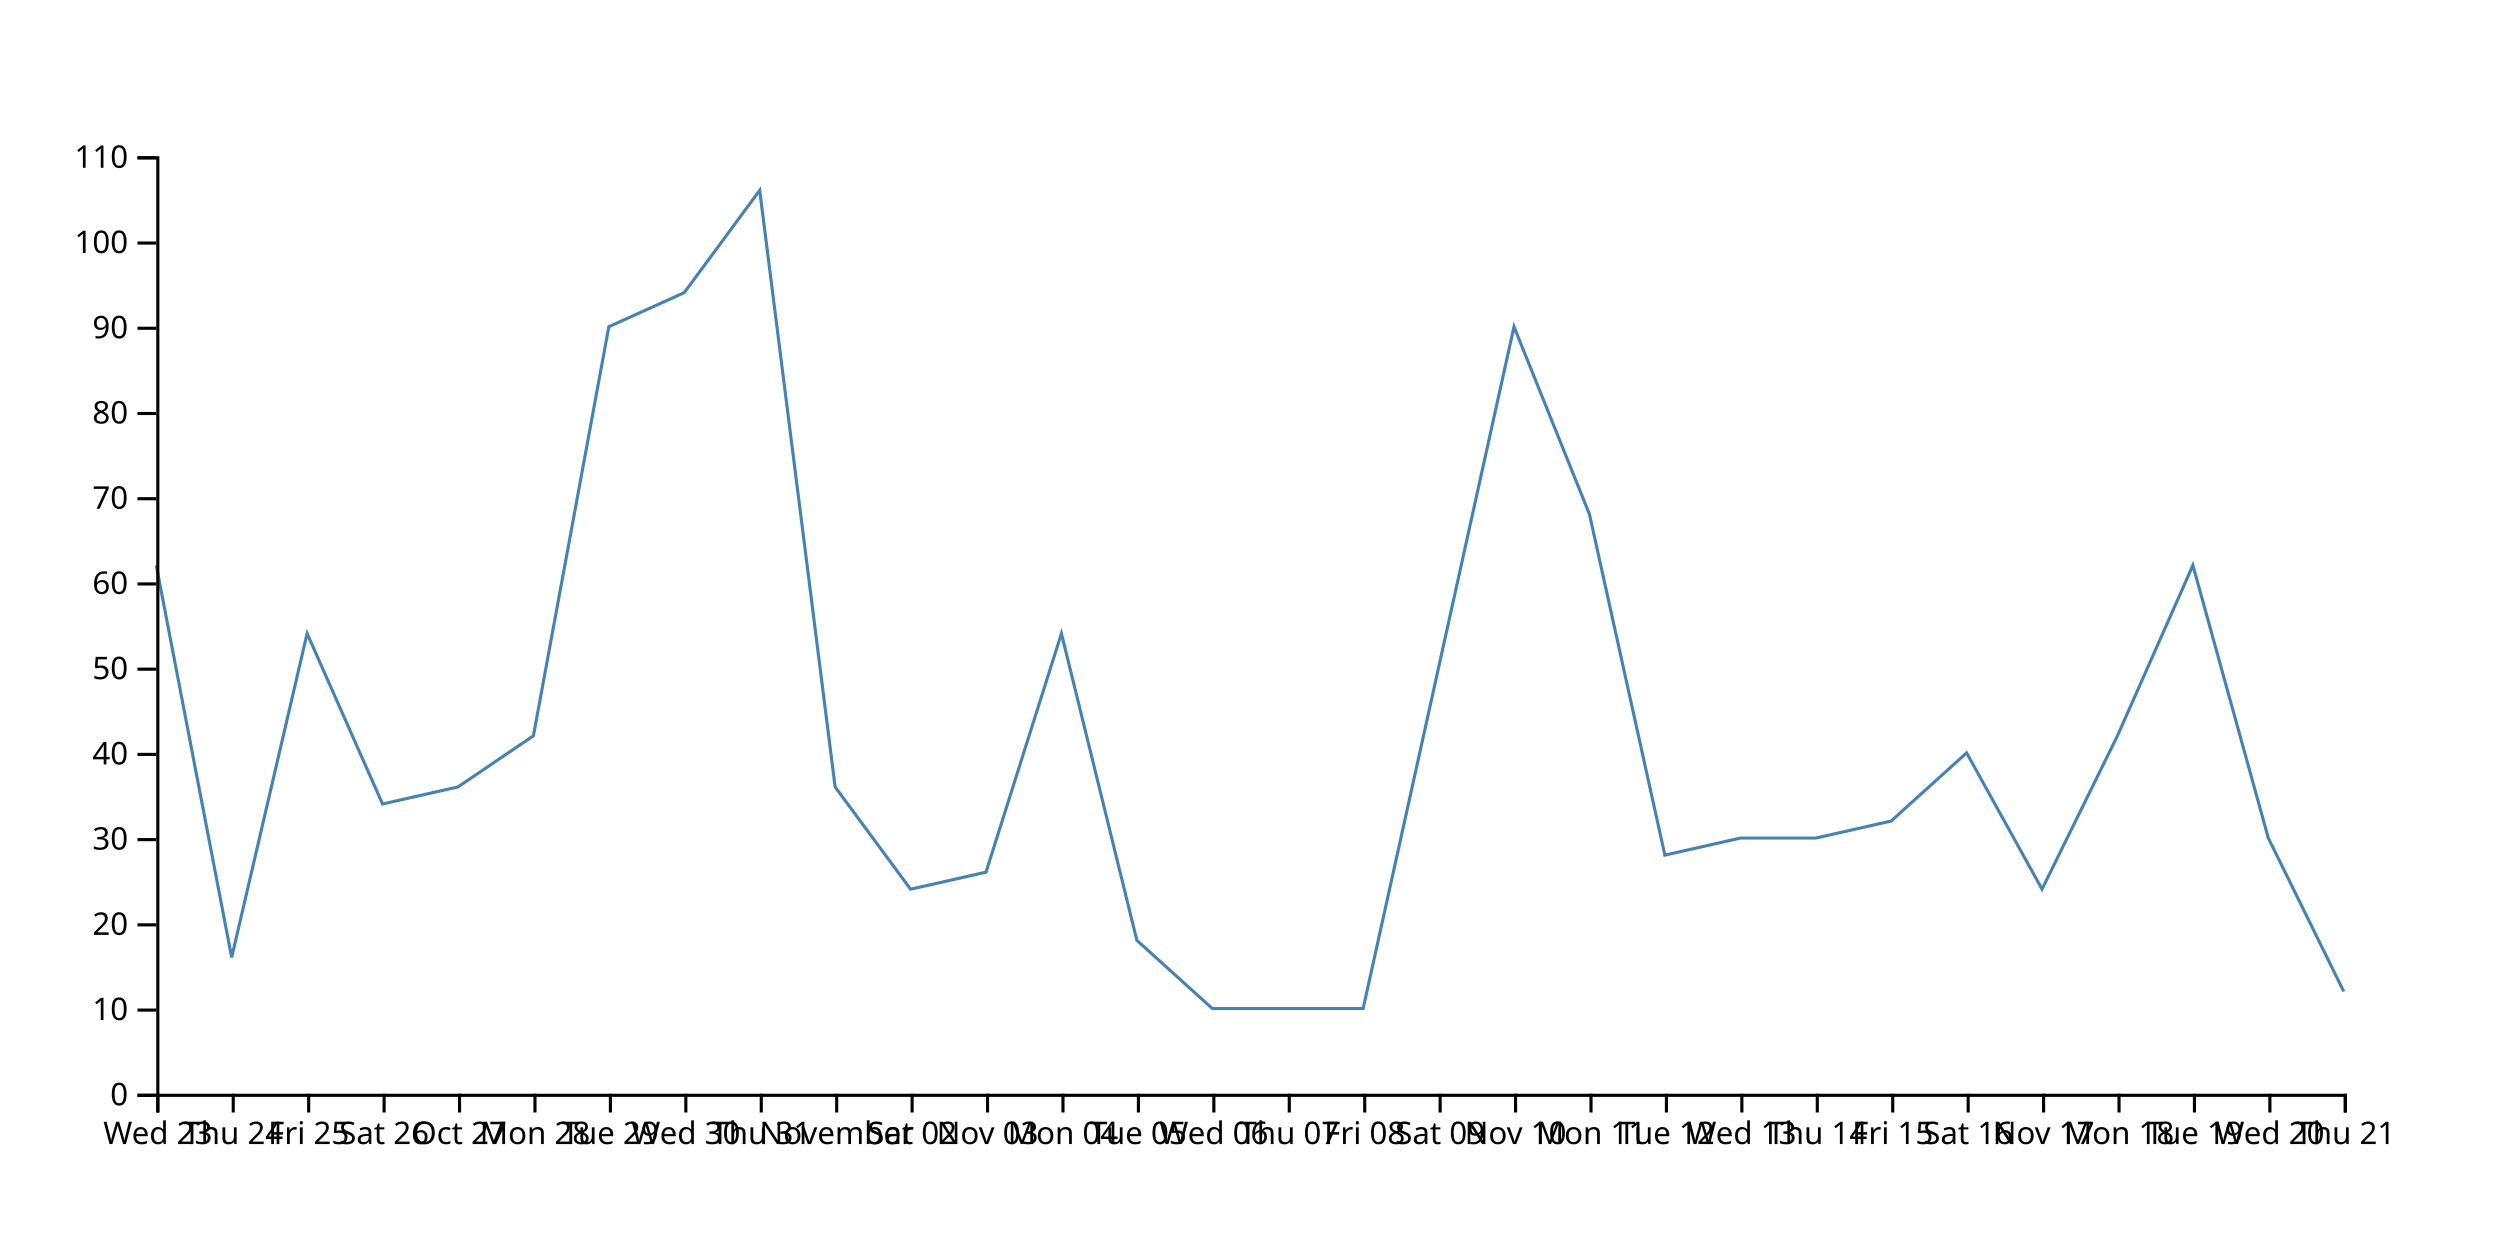
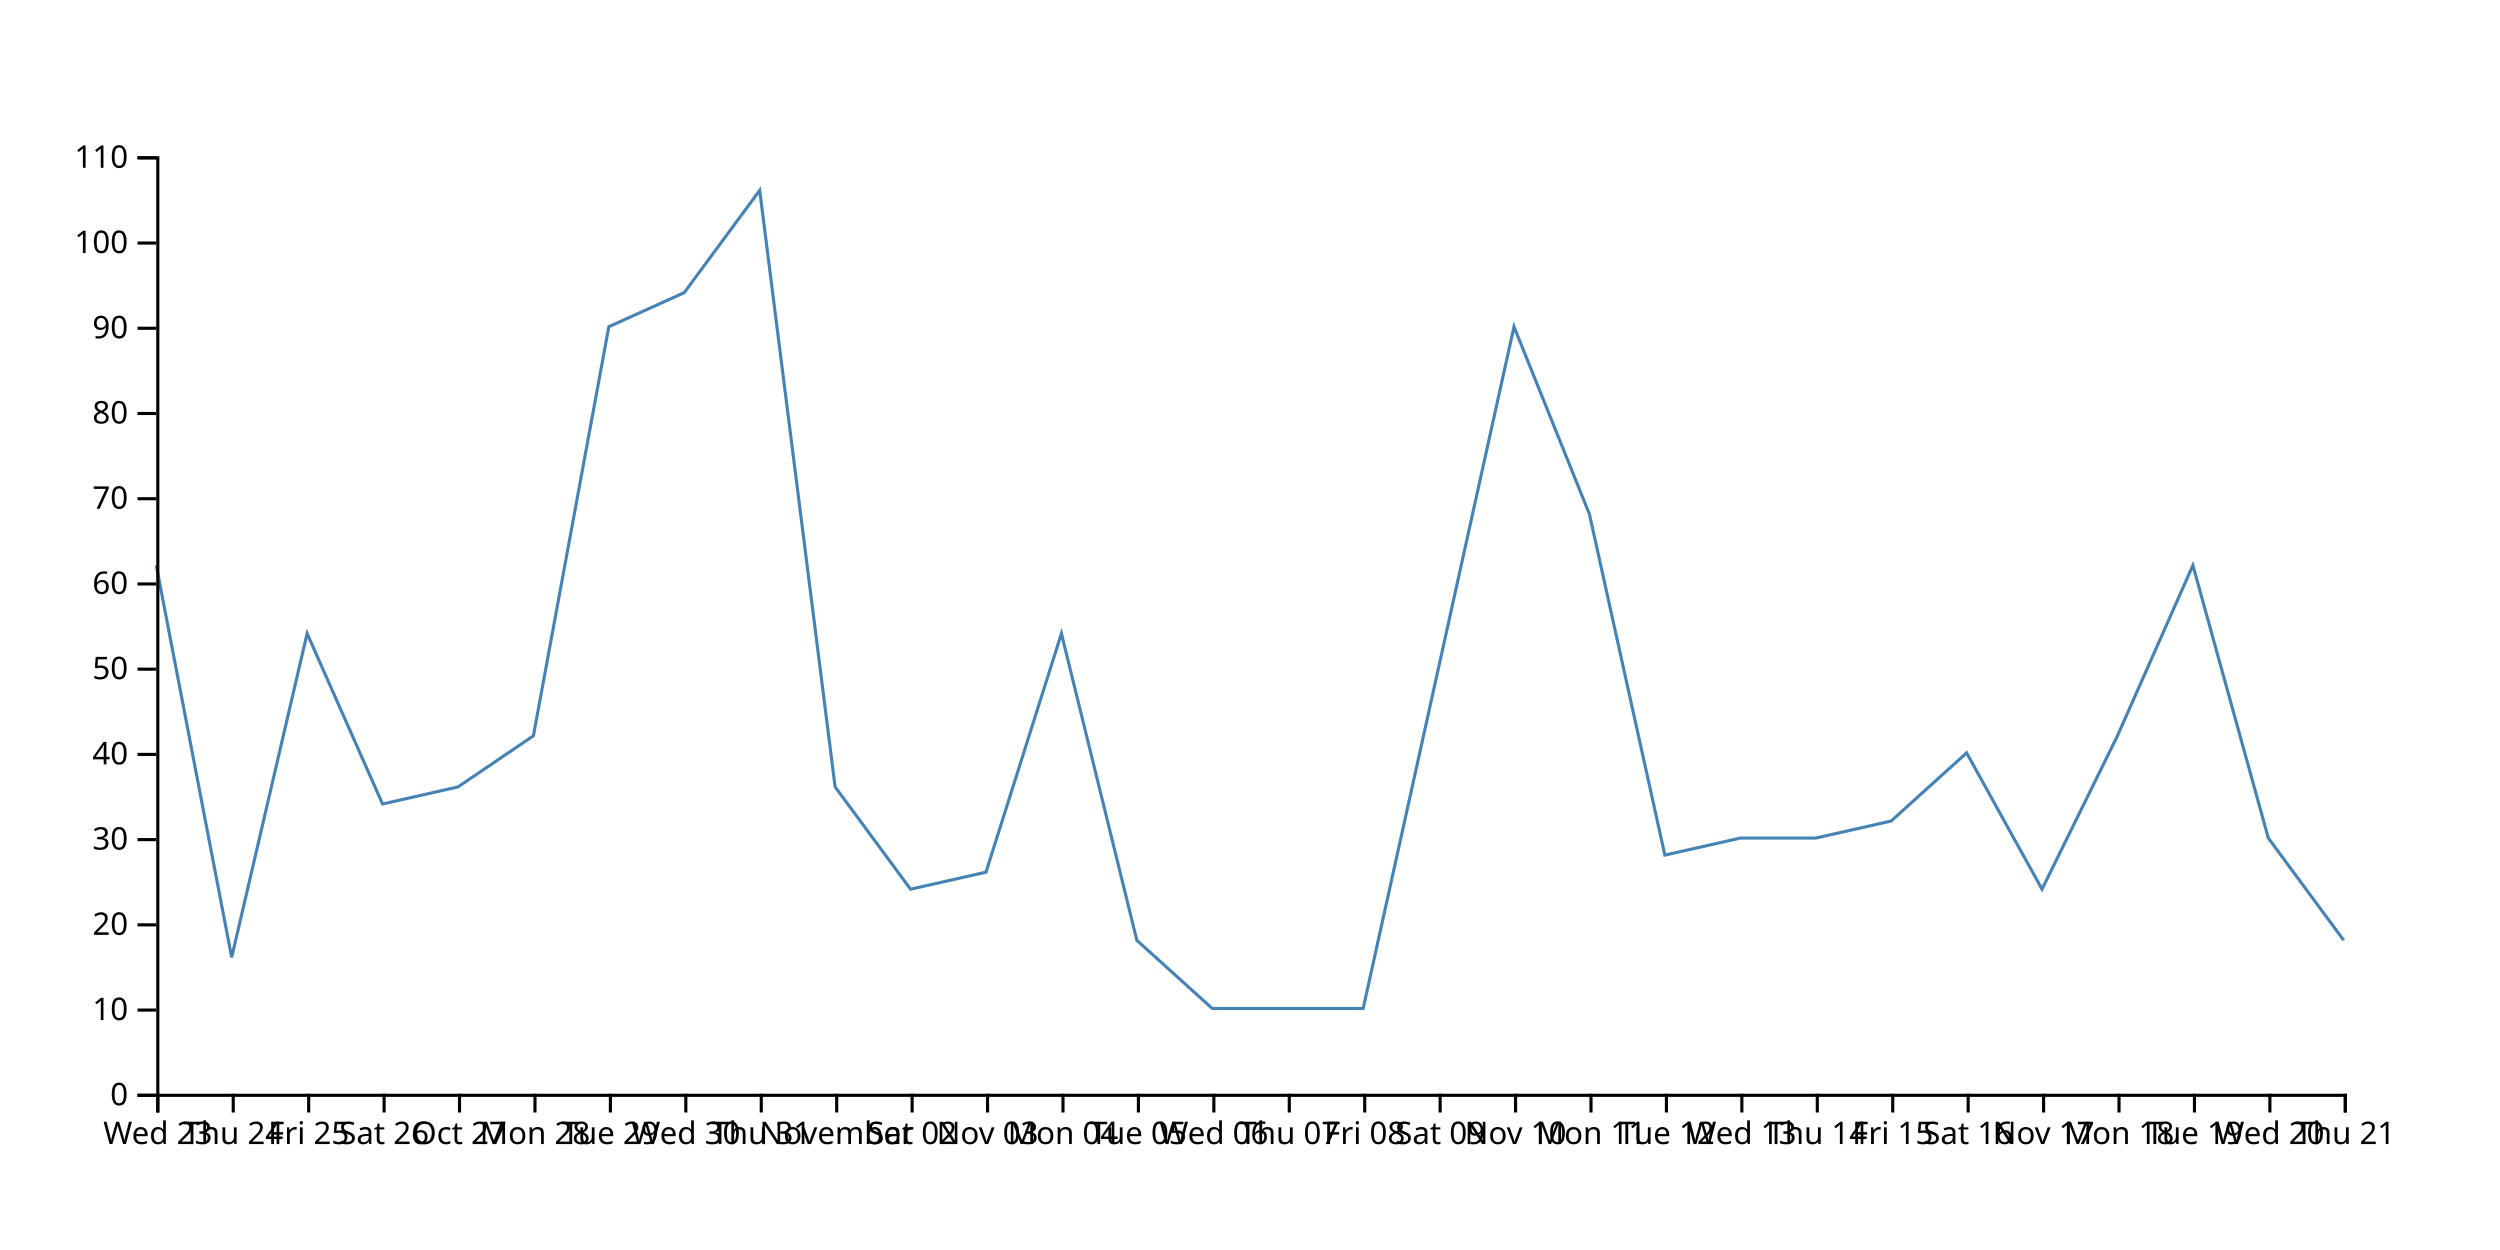
<svg xmlns="http://www.w3.org/2000/svg" width="800" height="400">
-   <path d="M750,317.273L725.862,268.182L701.724,180.909L677.586,235.455L653.448,284.545L629.31,240.909L605.172,262.727L581.034,268.182L556.897,268.182L532.759,273.636L508.621,164.545L484.483,104.545L460.345,213.636L436.207,322.727L412.069,322.727L387.931,322.727L363.793,300.909L339.655,202.727L315.517,279.091L291.379,284.545L267.241,251.818L243.103,60.909L218.966,93.636L194.828,104.545L170.69,235.455L146.552,251.818L122.414,257.273L98.276,202.727L74.138,306.364L50,180.909" fill="none" stroke="steelblue" />
+   <path d="M750,300.909L725.862,268.182L701.724,180.909L677.586,235.455L653.448,284.545L629.31,240.909L605.172,262.727L581.034,268.182L556.897,268.182L532.759,273.636L508.621,164.545L484.483,104.545L460.345,213.636L436.207,322.727L412.069,322.727L387.931,322.727L363.793,300.909L339.655,202.727L315.517,279.091L291.379,284.545L267.241,251.818L243.103,60.909L218.966,93.636L194.828,104.545L170.69,235.455L146.552,251.818L122.414,257.273L98.276,202.727L74.138,306.364L50,180.909" fill="none" stroke="steelblue" />
  <g transform="translate(0,350)" fill="none" font-size="10" font-family="sans-serif" text-anchor="middle">
    <path class="domain" stroke="currentColor" d="M50.5,6V0.5H750.5V6" />
    <g class="tick" opacity="1" transform="translate(50.5,0)">
      <line stroke="currentColor" y2="6" />
      <text fill="currentColor" y="9" dy="0.71em">Wed 23</text>
    </g>
    <g class="tick" opacity="1" transform="translate(74.63793,0)">
      <line stroke="currentColor" y2="6" />
      <text fill="currentColor" y="9" dy="0.71em">Thu 24</text>
    </g>
    <g class="tick" opacity="1" transform="translate(98.77586,0)">
      <line stroke="currentColor" y2="6" />
      <text fill="currentColor" y="9" dy="0.71em">Fri 25</text>
    </g>
    <g class="tick" opacity="1" transform="translate(122.9138,0)">
      <line stroke="currentColor" y2="6" />
      <text fill="currentColor" y="9" dy="0.71em">Sat 26</text>
    </g>
    <g class="tick" opacity="1" transform="translate(147.0517,0)">
      <line stroke="currentColor" y2="6" />
      <text fill="currentColor" y="9" dy="0.71em">Oct 27</text>
    </g>
    <g class="tick" opacity="1" transform="translate(171.1897,0)">
      <line stroke="currentColor" y2="6" />
      <text fill="currentColor" y="9" dy="0.71em">Mon 28</text>
    </g>
    <g class="tick" opacity="1" transform="translate(195.3276,0)">
      <line stroke="currentColor" y2="6" />
      <text fill="currentColor" y="9" dy="0.71em">Tue 29</text>
    </g>
    <g class="tick" opacity="1" transform="translate(219.4655,0)">
      <line stroke="currentColor" y2="6" />
      <text fill="currentColor" y="9" dy="0.71em">Wed 30</text>
    </g>
    <g class="tick" opacity="1" transform="translate(243.6034,0)">
      <line stroke="currentColor" y2="6" />
      <text fill="currentColor" y="9" dy="0.71em">Thu 31</text>
    </g>
    <g class="tick" opacity="1" transform="translate(267.7414,0)">
      <line stroke="currentColor" y2="6" />
      <text fill="currentColor" y="9" dy="0.71em">November</text>
    </g>
    <g class="tick" opacity="1" transform="translate(291.8793,0)">
      <line stroke="currentColor" y2="6" />
      <text fill="currentColor" y="9" dy="0.71em">Sat 02</text>
    </g>
    <g class="tick" opacity="1" transform="translate(316.0172,0)">
      <line stroke="currentColor" y2="6" />
      <text fill="currentColor" y="9" dy="0.71em">Nov 03</text>
    </g>
    <g class="tick" opacity="1" transform="translate(340.1552,0)">
      <line stroke="currentColor" y2="6" />
      <text fill="currentColor" y="9" dy="0.71em">Mon 04</text>
    </g>
    <g class="tick" opacity="1" transform="translate(364.2931,0)">
      <line stroke="currentColor" y2="6" />
      <text fill="currentColor" y="9" dy="0.71em">Tue 05</text>
    </g>
    <g class="tick" opacity="1" transform="translate(388.431,0)">
      <line stroke="currentColor" y2="6" />
      <text fill="currentColor" y="9" dy="0.71em">Wed 06</text>
    </g>
    <g class="tick" opacity="1" transform="translate(412.569,0)">
      <line stroke="currentColor" y2="6" />
      <text fill="currentColor" y="9" dy="0.71em">Thu 07</text>
    </g>
    <g class="tick" opacity="1" transform="translate(436.7069,0)">
      <line stroke="currentColor" y2="6" />
      <text fill="currentColor" y="9" dy="0.71em">Fri 08</text>
    </g>
    <g class="tick" opacity="1" transform="translate(460.8448,0)">
      <line stroke="currentColor" y2="6" />
      <text fill="currentColor" y="9" dy="0.71em">Sat 09</text>
    </g>
    <g class="tick" opacity="1" transform="translate(484.9828,0)">
      <line stroke="currentColor" y2="6" />
      <text fill="currentColor" y="9" dy="0.71em">Nov 10</text>
    </g>
    <g class="tick" opacity="1" transform="translate(509.1207,0)">
      <line stroke="currentColor" y2="6" />
      <text fill="currentColor" y="9" dy="0.71em">Mon 11</text>
    </g>
    <g class="tick" opacity="1" transform="translate(533.2586,0)">
      <line stroke="currentColor" y2="6" />
      <text fill="currentColor" y="9" dy="0.71em">Tue 12</text>
    </g>
    <g class="tick" opacity="1" transform="translate(557.3966,0)">
      <line stroke="currentColor" y2="6" />
      <text fill="currentColor" y="9" dy="0.71em">Wed 13</text>
    </g>
    <g class="tick" opacity="1" transform="translate(581.5345,0)">
      <line stroke="currentColor" y2="6" />
      <text fill="currentColor" y="9" dy="0.71em">Thu 14</text>
    </g>
    <g class="tick" opacity="1" transform="translate(605.6724,0)">
      <line stroke="currentColor" y2="6" />
      <text fill="currentColor" y="9" dy="0.71em">Fri 15</text>
    </g>
    <g class="tick" opacity="1" transform="translate(629.8103,0)">
      <line stroke="currentColor" y2="6" />
      <text fill="currentColor" y="9" dy="0.71em">Sat 16</text>
    </g>
    <g class="tick" opacity="1" transform="translate(653.9483,0)">
      <line stroke="currentColor" y2="6" />
      <text fill="currentColor" y="9" dy="0.71em">Nov 17</text>
    </g>
    <g class="tick" opacity="1" transform="translate(678.0862,0)">
      <line stroke="currentColor" y2="6" />
      <text fill="currentColor" y="9" dy="0.71em">Mon 18</text>
    </g>
    <g class="tick" opacity="1" transform="translate(702.2241,0)">
      <line stroke="currentColor" y2="6" />
      <text fill="currentColor" y="9" dy="0.71em">Tue 19</text>
    </g>
    <g class="tick" opacity="1" transform="translate(726.3621,0)">
      <line stroke="currentColor" y2="6" />
      <text fill="currentColor" y="9" dy="0.71em">Wed 20</text>
    </g>
    <g class="tick" opacity="1" transform="translate(750.5,0)">
      <line stroke="currentColor" y2="6" />
      <text fill="currentColor" y="9" dy="0.71em">Thu 21</text>
    </g>
  </g>
  <g transform="translate(50,0)" fill="none" font-size="10" font-family="sans-serif" text-anchor="end">
    <path class="domain" stroke="currentColor" d="M-6,350.5H0.5V50.5H-6" />
    <g class="tick" opacity="1" transform="translate(0,350.5)">
      <line stroke="currentColor" x2="-6" />
      <text fill="currentColor" x="-9" dy="0.32em">0</text>
    </g>
    <g class="tick" opacity="1" transform="translate(0,323.2273)">
      <line stroke="currentColor" x2="-6" />
      <text fill="currentColor" x="-9" dy="0.32em">10</text>
    </g>
    <g class="tick" opacity="1" transform="translate(0,295.9545)">
      <line stroke="currentColor" x2="-6" />
      <text fill="currentColor" x="-9" dy="0.32em">20</text>
    </g>
    <g class="tick" opacity="1" transform="translate(0,268.6818)">
      <line stroke="currentColor" x2="-6" />
      <text fill="currentColor" x="-9" dy="0.32em">30</text>
    </g>
    <g class="tick" opacity="1" transform="translate(0,241.4091)">
      <line stroke="currentColor" x2="-6" />
      <text fill="currentColor" x="-9" dy="0.32em">40</text>
    </g>
    <g class="tick" opacity="1" transform="translate(0,214.1364)">
      <line stroke="currentColor" x2="-6" />
      <text fill="currentColor" x="-9" dy="0.32em">50</text>
    </g>
    <g class="tick" opacity="1" transform="translate(0,186.8636)">
      <line stroke="currentColor" x2="-6" />
      <text fill="currentColor" x="-9" dy="0.32em">60</text>
    </g>
    <g class="tick" opacity="1" transform="translate(0,159.5909)">
      <line stroke="currentColor" x2="-6" />
      <text fill="currentColor" x="-9" dy="0.32em">70</text>
    </g>
    <g class="tick" opacity="1" transform="translate(0,132.3182)">
      <line stroke="currentColor" x2="-6" />
      <text fill="currentColor" x="-9" dy="0.32em">80</text>
    </g>
    <g class="tick" opacity="1" transform="translate(0,105.0455)">
      <line stroke="currentColor" x2="-6" />
      <text fill="currentColor" x="-9" dy="0.32em">90</text>
    </g>
    <g class="tick" opacity="1" transform="translate(0,77.77273)">
      <line stroke="currentColor" x2="-6" />
      <text fill="currentColor" x="-9" dy="0.32em">100</text>
    </g>
    <g class="tick" opacity="1" transform="translate(0,50.5)">
      <line stroke="currentColor" x2="-6" />
      <text fill="currentColor" x="-9" dy="0.32em">110</text>
    </g>
  </g>
</svg>
